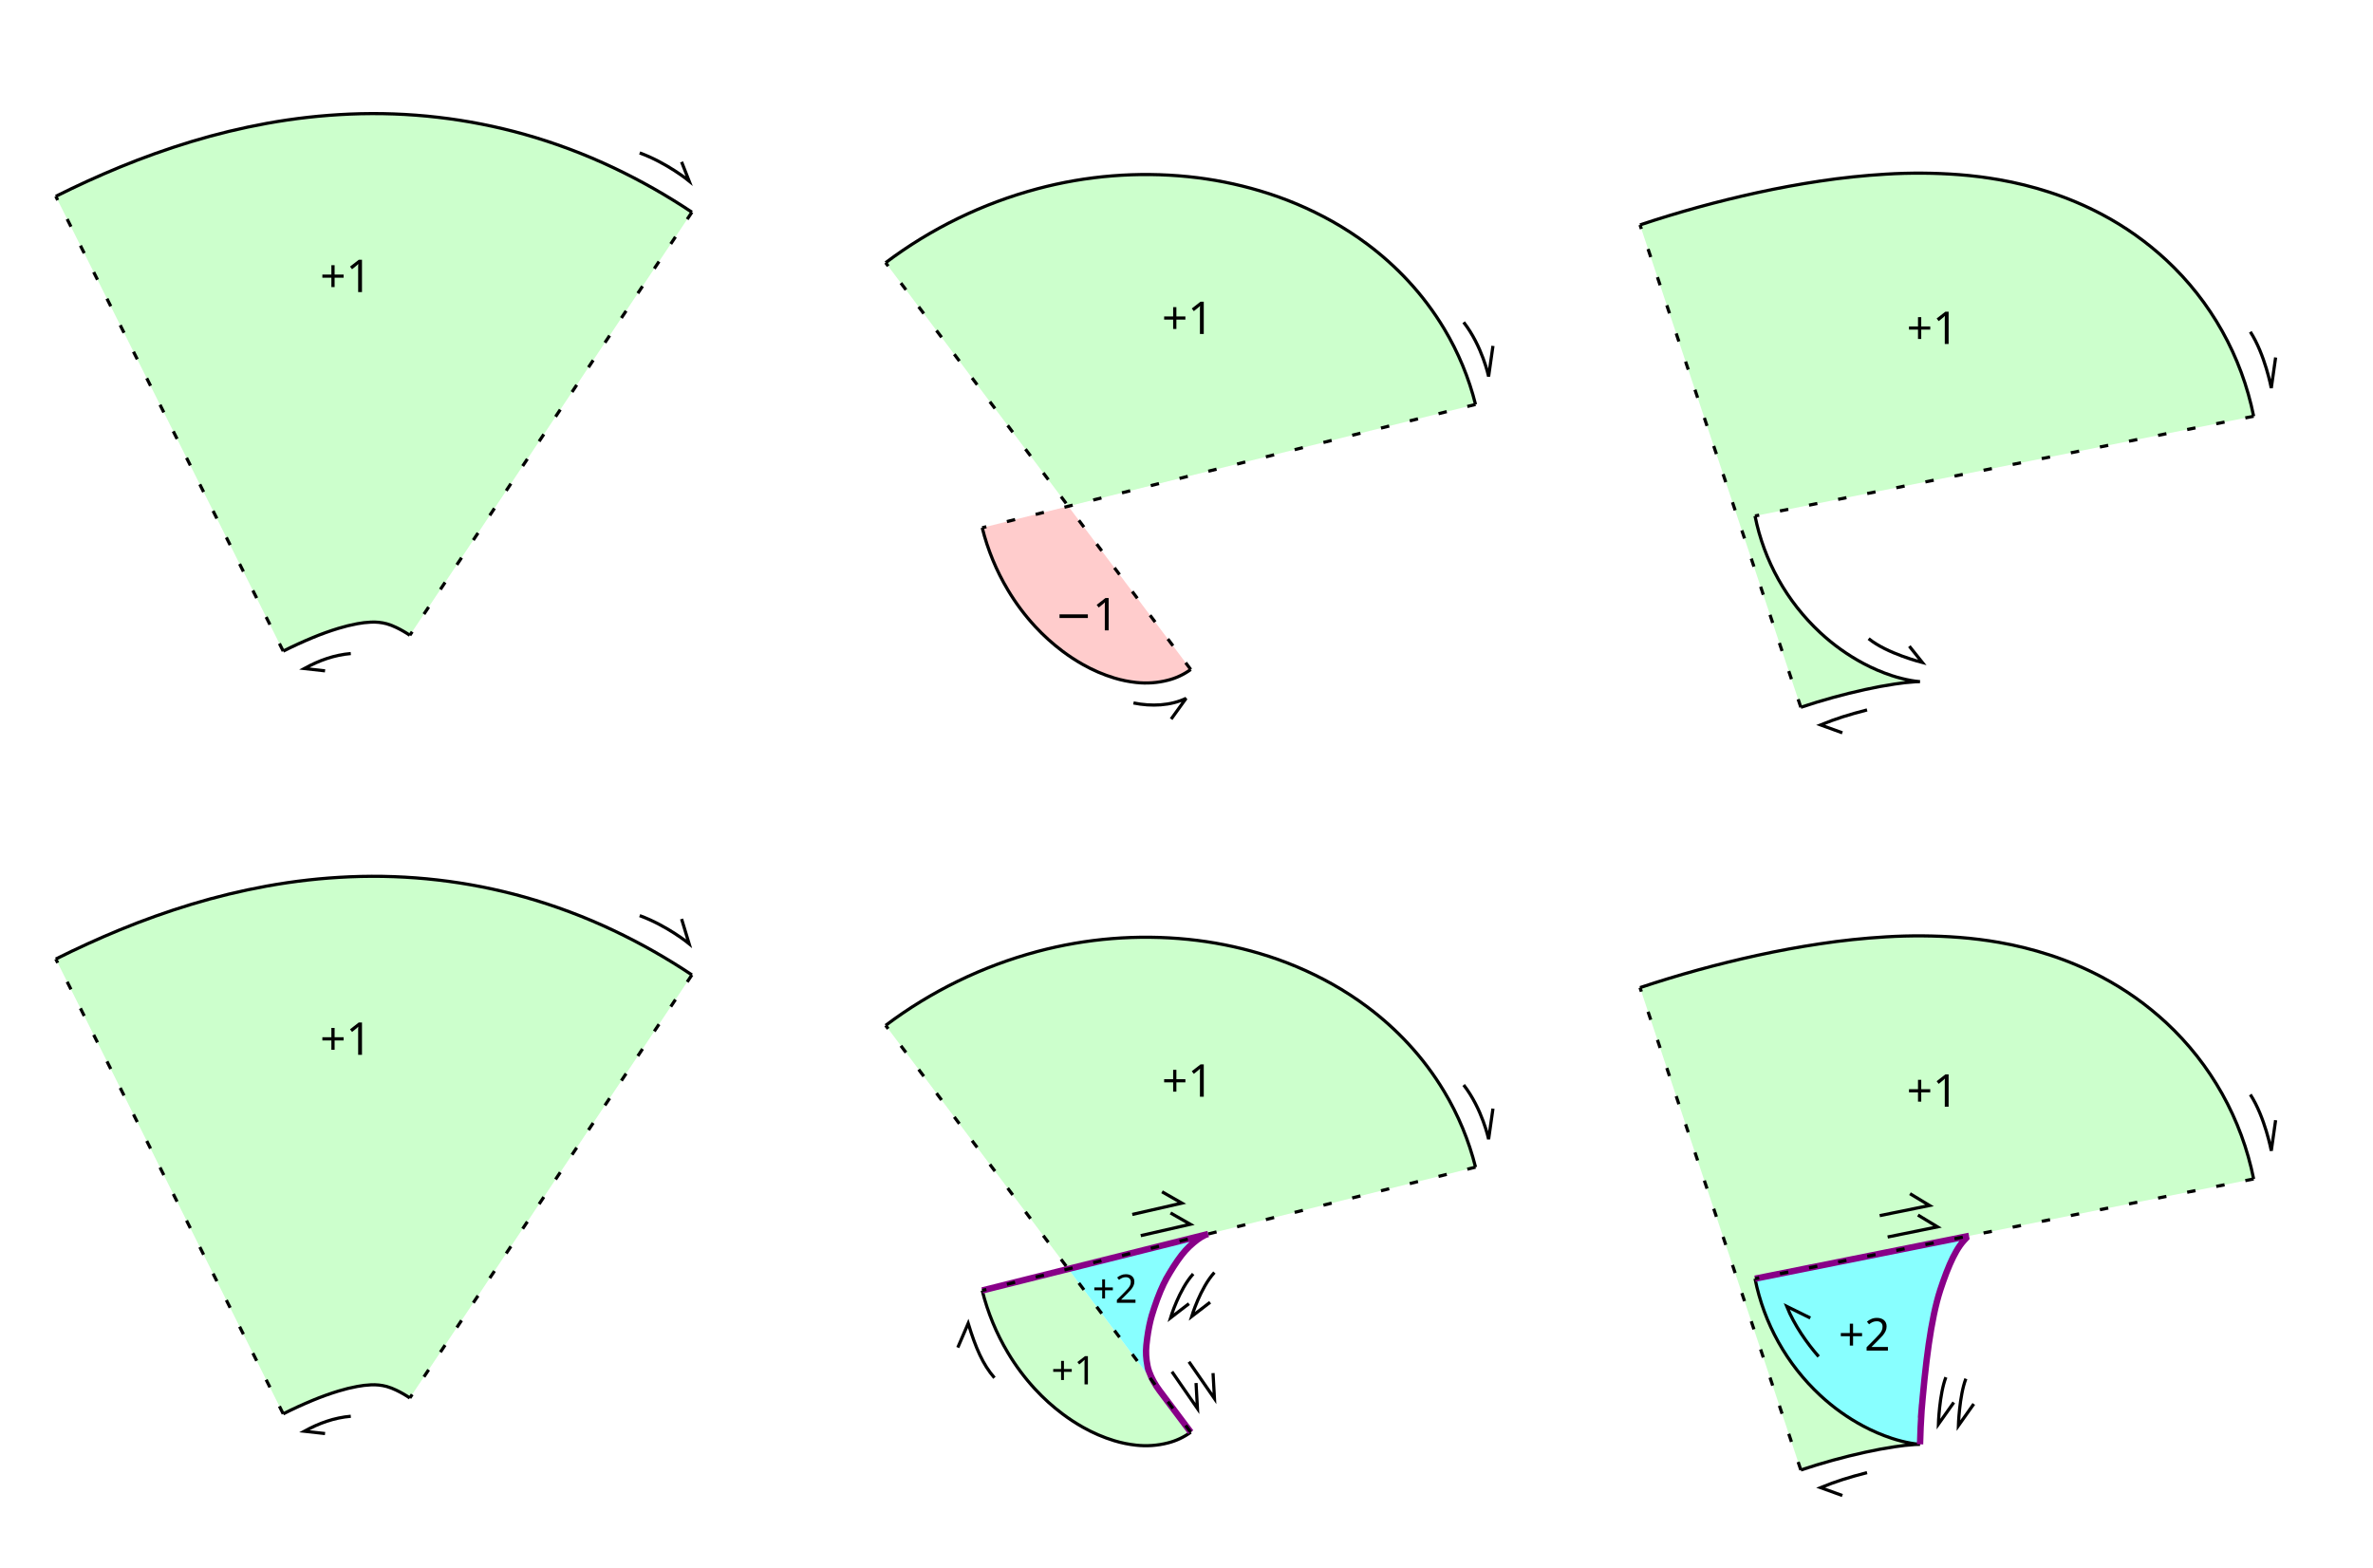
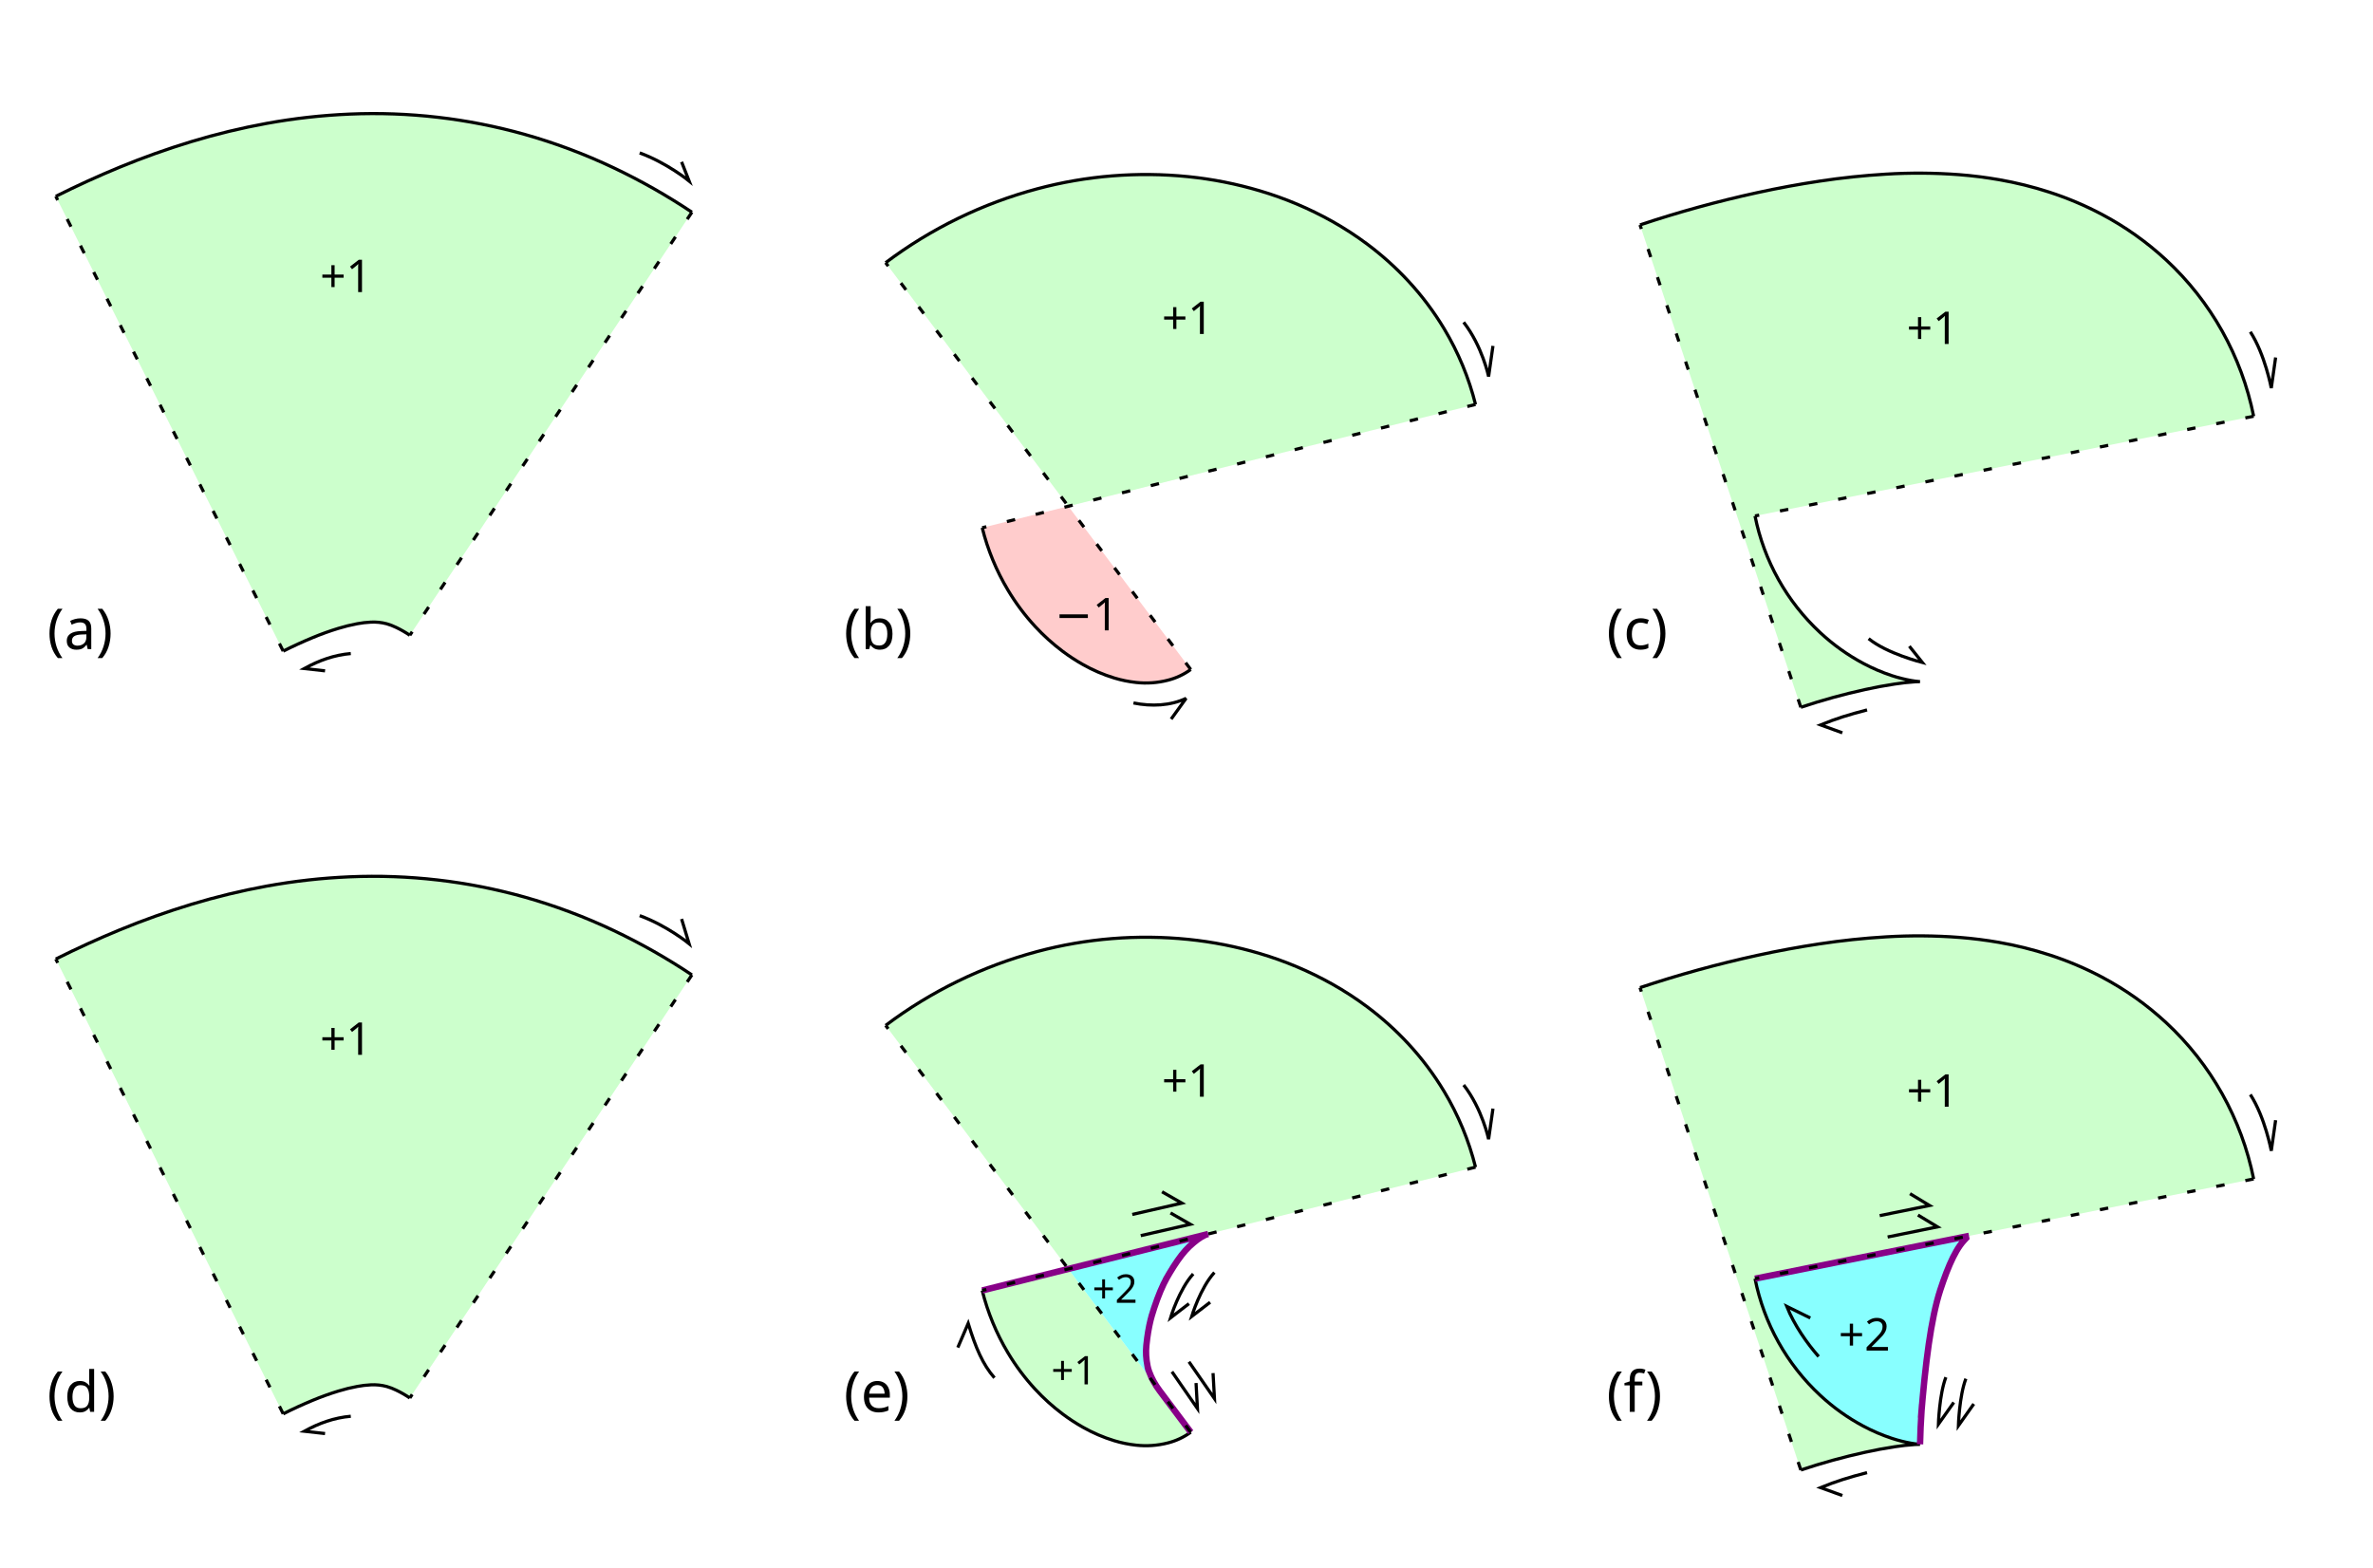
<svg xmlns="http://www.w3.org/2000/svg" width="560" height="370" viewBox="0 0 560 370" version="1.1" id="svg64">
  <defs id="defs68" />
  <style id="style2">
  path.dash {
    stroke-dasharray: 2 5;
  }
  </style>
  <g id="g28">
    <path d="m 13.167,46.334 a 224.109,224.109 0 0 1 15.102,-6.888 186.382,186.382 0 0 1 16.88,-6.023 160.281,160.281 0 0 1 17.786,-4.305 143.316,143.316 0 0 1 19.567,-2.191 132.01,132.01 0 0 1 41.243,4.767 134.36,134.36 0 0 1 21.08,7.912 145.417,145.417 0 0 1 18.457,10.471 l -66.564,99.846 a 25.417,25.417 0 0 0 -3.217,-1.846 14.36,14.36 0 0 0 -2.246,-0.865 12.011,12.011 0 0 0 -3.757,-0.389 23.316,23.316 0 0 0 -3.181,0.375 40.281,40.281 0 0 0 -4.466,1.098 66.382,66.382 0 0 0 -6.008,2.159 104.11,104.11 0 0 0 -7.01,3.211 z" fill="#ccffcc" id="path4" />
    <path d="m 13.167,46.334 a 224.109,224.109 0 0 1 15.102,-6.888 186.382,186.382 0 0 1 16.88,-6.023 160.281,160.281 0 0 1 17.786,-4.305 143.316,143.316 0 0 1 19.567,-2.191 132.01,132.01 0 0 1 41.243,4.767 134.36,134.36 0 0 1 21.08,7.912 145.417,145.417 0 0 1 18.457,10.471 m -66.564,99.846 a 25.417,25.417 0 0 0 -3.217,-1.846 14.36,14.36 0 0 0 -2.246,-0.865 12.011,12.011 0 0 0 -3.757,-0.389 23.316,23.316 0 0 0 -3.181,0.375 40.281,40.281 0 0 0 -4.466,1.098 66.382,66.382 0 0 0 -6.008,2.159 104.11,104.11 0 0 0 -7.01,3.211" fill="none" stroke="#000000" stroke-width="0.75" id="path6" />
    <path class="dash" d="M 66.833,153.666 13.167,46.334 m 150.115,3.743 -66.564,99.846" fill="none" stroke="#000000" stroke-width="0.75" id="path8" />
    <g transform="translate(30)" id="g18">
      <path d="m 179,62 a 104.343,104.343 0 0 1 35.784,-17.442 99.172,99.172 0 0 1 35.61,-2.868 92.078,92.078 0 0 1 16.946,3.353 83.377,83.377 0 0 1 17.013,7.178 76.325,76.325 0 0 1 8.343,5.427 71.787,71.787 0 0 1 9.634,8.666 68.193,68.193 0 0 1 8.487,11.299 65.773,65.773 0 0 1 7.392,17.835 l -96.104,24.026 z" fill="#ccffcc" id="path10" />
      <path d="M 222.105,119.474 251,158 a 15.659,15.659 0 0 1 -5.409,2.536 20.829,20.829 0 0 1 -7.485,0.524 27.922,27.922 0 0 1 -5.133,-1.044 36.624,36.624 0 0 1 -7.451,-3.206 43.675,43.675 0 0 1 -4.767,-3.117 48.213,48.213 0 0 1 -6.46,-5.831 51.807,51.807 0 0 1 -6.43,-8.597 54.227,54.227 0 0 1 -6.074,-14.713 z" fill="#ffcccc" id="path12" />
      <path d="m 179,62 a 104.343,104.343 0 0 1 35.784,-17.442 99.172,99.172 0 0 1 35.61,-2.868 92.078,92.078 0 0 1 16.946,3.353 83.377,83.377 0 0 1 17.013,7.178 76.325,76.325 0 0 1 8.343,5.427 71.787,71.787 0 0 1 9.634,8.666 68.193,68.193 0 0 1 8.487,11.299 65.773,65.773 0 0 1 7.392,17.835 M 251,158 a 15.659,15.659 0 0 1 -5.409,2.536 20.829,20.829 0 0 1 -7.485,0.524 27.922,27.922 0 0 1 -5.133,-1.044 36.624,36.624 0 0 1 -7.451,-3.206 43.675,43.675 0 0 1 -4.767,-3.117 48.213,48.213 0 0 1 -6.46,-5.831 51.807,51.807 0 0 1 -6.43,-8.597 54.227,54.227 0 0 1 -6.074,-14.713" fill="none" stroke="#000000" stroke-width="0.75" id="path14" />
      <path class="dash" d="M 318.209,95.448 201.791,124.552 M 251,158 179,62" fill="none" stroke="#000000" stroke-width="0.75" id="path16" />
    </g>
    <g transform="translate(60)" id="g26">
      <path d="m 327.026,53.079 a 267.609,267.609 0 0 1 27.635,-7.609 225.306,225.306 0 0 1 14.77,-2.725 173.944,173.944 0 0 1 15.613,-1.645 126.346,126.346 0 0 1 17.332,0.125 100.336,100.336 0 0 1 9.38,1.181 86.906,86.906 0 0 1 11.908,2.956 77.587,77.587 0 0 1 12.38,5.24 71.769,71.769 0 0 1 15.131,10.737 68.721,68.721 0 0 1 20.66,36.894 l -117.67,23.534 a 51.279,51.279 0 0 0 15.395,27.543 48.231,48.231 0 0 0 10.147,7.245 42.413,42.413 0 0 0 6.754,2.895 33.094,33.094 0 0 0 4.53,1.146 19.664,19.664 0 0 0 1.836,0.249 5.131,5.131 0 0 0 0.281,0.017 14,14 0 0 0 -1.152,0.038 53.944,53.944 0 0 0 -4.84,0.535 105.306,105.306 0 0 0 -6.902,1.283 147.609,147.609 0 0 0 -15.24,4.203" fill="#ccffcc" id="path20" />
      <path d="m 327.026,53.079 a 267.609,267.609 0 0 1 27.635,-7.609 225.306,225.306 0 0 1 14.77,-2.725 173.944,173.944 0 0 1 15.613,-1.645 126.346,126.346 0 0 1 17.332,0.125 100.336,100.336 0 0 1 9.38,1.181 86.906,86.906 0 0 1 11.908,2.956 77.587,77.587 0 0 1 12.38,5.24 71.769,71.769 0 0 1 15.131,10.737 68.721,68.721 0 0 1 20.66,36.894 m -117.67,23.534 a 51.279,51.279 0 0 0 15.395,27.543 48.231,48.231 0 0 0 10.147,7.245 42.413,42.413 0 0 0 6.754,2.895 33.094,33.094 0 0 0 4.53,1.146 19.664,19.664 0 0 0 1.836,0.249 5.131,5.131 0 0 0 0.281,0.017 14,14 0 0 0 -1.152,0.038 53.944,53.944 0 0 0 -4.84,0.535 105.306,105.306 0 0 0 -6.902,1.283 147.609,147.609 0 0 0 -15.24,4.203" stroke="#000000" stroke-width="0.75" fill="none" id="path22" />
      <path class="dash" d="m 471.835,98.233 -117.67,23.534 m 10.809,45.154 -37.948,-113.842" fill="none" stroke="#000000" stroke-width="0.75" id="path24" />
    </g>
  </g>
  <text xml:space="preserve" style="font-style:normal;font-weight:normal;font-size:10.667px;line-height:1.25;font-family:sans-serif;fill:#000000;fill-opacity:1;stroke:none" x="248.912" y="148.766" id="text6829-1-7">
    <tspan id="tspan6827-9-5" x="248.912" y="148.766" style="font-size:10.667px">−1</tspan>
  </text>
  <g transform="translate(0,180)" id="g62">
    <path d="m 13.167,46.334 a 224.109,224.109 0 0 1 15.102,-6.888 186.382,186.382 0 0 1 16.88,-6.023 160.281,160.281 0 0 1 17.786,-4.305 143.316,143.316 0 0 1 19.567,-2.191 132.01,132.01 0 0 1 41.243,4.767 134.36,134.36 0 0 1 21.08,7.912 145.417,145.417 0 0 1 18.457,10.471 l -66.564,99.846 a 25.417,25.417 0 0 0 -3.217,-1.846 14.36,14.36 0 0 0 -2.246,-0.865 12.011,12.011 0 0 0 -3.757,-0.389 23.316,23.316 0 0 0 -3.181,0.375 40.281,40.281 0 0 0 -4.466,1.098 66.382,66.382 0 0 0 -6.008,2.159 104.11,104.11 0 0 0 -7.01,3.211 z" fill="#ccffcc" id="path30" />
    <path d="m 13.167,46.334 a 224.109,224.109 0 0 1 15.102,-6.888 186.382,186.382 0 0 1 16.88,-6.023 160.281,160.281 0 0 1 17.786,-4.305 143.316,143.316 0 0 1 19.567,-2.191 132.01,132.01 0 0 1 41.243,4.767 134.36,134.36 0 0 1 21.08,7.912 145.417,145.417 0 0 1 18.457,10.471 m -66.564,99.846 a 25.417,25.417 0 0 0 -3.217,-1.846 14.36,14.36 0 0 0 -2.246,-0.865 12.011,12.011 0 0 0 -3.757,-0.389 23.316,23.316 0 0 0 -3.181,0.375 40.281,40.281 0 0 0 -4.466,1.098 66.382,66.382 0 0 0 -6.008,2.159 104.11,104.11 0 0 0 -7.01,3.211" fill="none" stroke="#000000" stroke-width="0.75" id="path32" />
    <path class="dash" d="M 66.833,153.666 13.167,46.334 m 150.115,3.743 -66.564,99.846" fill="none" stroke="#000000" stroke-width="0.75" id="path34" />
    <g transform="translate(30)" id="g48">
      <path d="m 179,62 a 104.343,104.343 0 0 1 35.784,-17.442 99.172,99.172 0 0 1 35.61,-2.868 92.078,92.078 0 0 1 16.946,3.353 83.377,83.377 0 0 1 17.013,7.178 76.325,76.325 0 0 1 8.343,5.427 71.787,71.787 0 0 1 9.634,8.666 68.193,68.193 0 0 1 8.487,11.299 65.773,65.773 0 0 1 7.392,17.835 l -96.104,24.026 z" fill="#ccffcc" id="path36" />
      <path d="M 222.105,119.474 251,158 a 15.659,15.659 0 0 1 -5.409,2.536 20.829,20.829 0 0 1 -7.485,0.524 27.922,27.922 0 0 1 -5.133,-1.044 36.624,36.624 0 0 1 -7.451,-3.206 43.675,43.675 0 0 1 -4.767,-3.117 48.213,48.213 0 0 1 -6.46,-5.831 51.807,51.807 0 0 1 -6.43,-8.597 54.227,54.227 0 0 1 -6.074,-14.713 z" fill="#ccffcc" id="path38" />
      <path d="M 222.105,119.474 255.119,111.22 a 4.869,4.869 0 0 0 -0.816,0.291 7.754,7.754 0 0 0 -0.848,0.453 12.069,12.069 0 0 0 -0.879,0.596 18.399,18.399 0 0 0 -0.913,0.725 27.525,27.525 0 0 0 -0.954,0.846 l 0.012,-0.011 a 14.758,14.758 0 0 0 -0.944,0.964 21.16,21.16 0 0 0 -0.936,1.121 29.92,29.92 0 0 0 -0.935,1.271 41.767,41.767 0 0 0 -0.944,1.414 57.614,57.614 0 0 0 -0.957,1.554 78.595,78.595 0 0 0 -0.979,1.693 l 0.419,-0.746 a 28.385,28.385 0 0 0 -0.831,1.599 36.933,36.933 0 0 0 -0.782,1.744 47.697,47.697 0 0 0 -0.741,1.883 61.164,61.164 0 0 0 -0.706,2.019 77.911,77.911 0 0 0 -0.676,2.152 l 0.187,-0.625 a 29.865,29.865 0 0 0 -0.362,1.323 34.294,34.294 0 0 0 -0.313,1.379 39.297,39.297 0 0 0 -0.267,1.432 44.939,44.939 0 0 0 -0.223,1.485 51.29,51.29 0 0 0 -0.181,1.536 l -0.027,0.261 a 13.872,13.872 0 0 0 -0.069,1.152 15.226,15.226 0 0 0 0.023,1.177 16.697,16.697 0 0 0 0.113,1.197 18.292,18.292 0 0 0 0.201,1.21 20.022,20.022 0 0 0 0.284,1.219 l -0.273,-1.026 a 14.189,14.189 0 0 0 0.372,1.185 15.5,15.5 0 0 0 0.48,1.172 16.917,16.917 0 0 0 0.582,1.153 18.449,18.449 0 0 0 0.679,1.128 20.103,20.103 0 0 0 0.769,1.1 z" fill="#88ffff" id="path40" />
      <path d="m 179,62 a 104.343,104.343 0 0 1 35.784,-17.442 99.172,99.172 0 0 1 35.61,-2.868 92.078,92.078 0 0 1 16.946,3.353 83.377,83.377 0 0 1 17.013,7.178 76.325,76.325 0 0 1 8.343,5.427 71.787,71.787 0 0 1 9.634,8.666 68.193,68.193 0 0 1 8.487,11.299 65.773,65.773 0 0 1 7.392,17.835 M 251,158 a 15.659,15.659 0 0 1 -5.409,2.536 20.829,20.829 0 0 1 -7.485,0.524 27.922,27.922 0 0 1 -5.133,-1.044 36.624,36.624 0 0 1 -7.451,-3.206 43.675,43.675 0 0 1 -4.767,-3.117 48.213,48.213 0 0 1 -6.46,-5.831 51.807,51.807 0 0 1 -6.43,-8.597 54.227,54.227 0 0 1 -6.074,-14.713" fill="none" stroke="#000000" stroke-width="0.75" id="path42" />
      <path d="m 201.791,124.552 53.328,-13.332 a 4.869,4.869 0 0 0 -0.816,0.291 7.754,7.754 0 0 0 -0.848,0.453 12.069,12.069 0 0 0 -0.879,0.596 18.399,18.399 0 0 0 -0.913,0.725 27.525,27.525 0 0 0 -0.954,0.846 l 0.012,-0.011 a 14.758,14.758 0 0 0 -0.944,0.964 21.16,21.16 0 0 0 -0.936,1.121 29.92,29.92 0 0 0 -0.935,1.271 41.767,41.767 0 0 0 -0.944,1.414 57.614,57.614 0 0 0 -0.957,1.554 78.595,78.595 0 0 0 -0.979,1.693 l 0.419,-0.746 a 28.385,28.385 0 0 0 -0.831,1.599 36.933,36.933 0 0 0 -0.782,1.744 47.697,47.697 0 0 0 -0.741,1.883 61.164,61.164 0 0 0 -0.706,2.019 77.911,77.911 0 0 0 -0.676,2.152 l 0.187,-0.625 a 29.865,29.865 0 0 0 -0.362,1.323 34.294,34.294 0 0 0 -0.313,1.379 39.297,39.297 0 0 0 -0.267,1.432 44.939,44.939 0 0 0 -0.223,1.485 51.29,51.29 0 0 0 -0.181,1.536 l -0.027,0.261 a 13.872,13.872 0 0 0 -0.069,1.152 15.226,15.226 0 0 0 0.023,1.177 16.697,16.697 0 0 0 0.113,1.197 18.292,18.292 0 0 0 0.201,1.21 20.022,20.022 0 0 0 0.284,1.219 l -0.273,-1.026 a 14.189,14.189 0 0 0 0.372,1.185 15.5,15.5 0 0 0 0.48,1.172 16.917,16.917 0 0 0 0.582,1.153 18.449,18.449 0 0 0 0.679,1.128 20.103,20.103 0 0 0 0.769,1.1 L 251,158" fill="none" stroke="#880088" stroke-width="1.5" id="path44" />
      <path class="dash" d="M 318.209,95.448 201.791,124.552 M 251,158 179,62" fill="none" stroke="#000000" stroke-width="0.75" id="path46" />
    </g>
    <g transform="translate(60)" id="g60">
      <path d="m 327.026,53.079 a 267.609,267.609 0 0 1 27.635,-7.609 225.306,225.306 0 0 1 14.77,-2.725 173.944,173.944 0 0 1 15.613,-1.645 126.346,126.346 0 0 1 17.332,0.125 100.336,100.336 0 0 1 9.38,1.181 86.906,86.906 0 0 1 11.908,2.956 77.587,77.587 0 0 1 12.38,5.24 71.769,71.769 0 0 1 15.131,10.737 68.721,68.721 0 0 1 20.66,36.894 l -117.67,23.534 a 51.279,51.279 0 0 0 15.395,27.543 48.231,48.231 0 0 0 10.147,7.245 42.413,42.413 0 0 0 6.754,2.895 33.094,33.094 0 0 0 4.53,1.146 19.664,19.664 0 0 0 1.836,0.249 5.131,5.131 0 0 0 0.281,0.017 14,14 0 0 0 -1.152,0.038 53.944,53.944 0 0 0 -4.84,0.535 105.306,105.306 0 0 0 -6.902,1.283 147.609,147.609 0 0 0 -15.24,4.203" fill="#ccffcc" id="path50" />
      <path d="m 354.165,121.767 50.498,-10.1 a 0.682,0.682 0 0 0 -0.141,0.045 0.718,0.718 0 0 0 -0.129,0.074 0.755,0.755 0 0 0 -0.113,0.1 l -0.782,0.842 a 11.634,11.634 0 0 0 -0.919,1.135 17.297,17.297 0 0 0 -0.864,1.341 25.288,25.288 0 0 0 -0.821,1.529 36.408,36.408 0 0 0 -0.79,1.709 51.678,51.678 0 0 0 -0.77,1.884 72.397,72.397 0 0 0 -0.758,2.058 100.196,100.196 0 0 0 -0.756,2.233 l 0.092,-0.281 a 47.849,47.849 0 0 0 -0.819,2.817 68.056,68.056 0 0 0 -0.72,3.09 95.52,95.52 0 0 0 -0.639,3.361 132.428,132.428 0 0 0 -0.574,3.634 181.506,181.506 0 0 0 -0.518,3.912 246.133,246.133 0 0 0 -0.474,4.195 330.458,330.458 0 0 0 -0.437,4.487 439.549,439.549 0 0 0 -0.407,4.785 l 0.255,-3.195 a 139.318,139.318 0 0 0 -0.106,1.428 180.398,180.398 0 0 0 -0.365,8.012 5.131,5.131 0 0 1 -0.281,-0.017 19.664,19.664 0 0 1 -1.836,-0.249 33.094,33.094 0 0 1 -4.53,-1.146 42.413,42.413 0 0 1 -6.754,-2.895 48.231,48.231 0 0 1 -10.147,-7.245 51.279,51.279 0 0 1 -15.395,-27.543" fill="#88ffff" id="path52" />
      <path d="m 327.026,53.079 a 267.609,267.609 0 0 1 27.635,-7.609 225.306,225.306 0 0 1 14.77,-2.725 173.944,173.944 0 0 1 15.613,-1.645 126.346,126.346 0 0 1 17.332,0.125 100.336,100.336 0 0 1 9.38,1.181 86.906,86.906 0 0 1 11.908,2.956 77.587,77.587 0 0 1 12.38,5.24 71.769,71.769 0 0 1 15.131,10.737 68.721,68.721 0 0 1 20.66,36.894 m -117.67,23.534 a 51.279,51.279 0 0 0 15.395,27.543 48.231,48.231 0 0 0 10.147,7.245 42.413,42.413 0 0 0 6.754,2.895 33.094,33.094 0 0 0 4.53,1.146 19.664,19.664 0 0 0 1.836,0.249 5.131,5.131 0 0 0 0.281,0.017 14,14 0 0 0 -1.152,0.038 53.944,53.944 0 0 0 -4.84,0.535 105.306,105.306 0 0 0 -6.902,1.283 147.609,147.609 0 0 0 -15.24,4.203" stroke="#000000" fill="none" stroke-width="0.75" id="path54" />
      <path d="m 354.165,121.767 50.498,-10.1 a 0.682,0.682 0 0 0 -0.141,0.045 0.718,0.718 0 0 0 -0.129,0.074 0.755,0.755 0 0 0 -0.113,0.1 l -0.782,0.842 a 11.634,11.634 0 0 0 -0.919,1.135 17.297,17.297 0 0 0 -0.864,1.341 25.288,25.288 0 0 0 -0.821,1.529 36.408,36.408 0 0 0 -0.79,1.709 51.678,51.678 0 0 0 -0.77,1.884 72.397,72.397 0 0 0 -0.758,2.058 100.196,100.196 0 0 0 -0.756,2.233 l 0.092,-0.281 a 47.849,47.849 0 0 0 -0.819,2.817 68.056,68.056 0 0 0 -0.72,3.09 95.52,95.52 0 0 0 -0.639,3.361 132.428,132.428 0 0 0 -0.574,3.634 181.506,181.506 0 0 0 -0.518,3.912 246.133,246.133 0 0 0 -0.474,4.195 330.458,330.458 0 0 0 -0.437,4.487 439.549,439.549 0 0 0 -0.407,4.785 l 0.255,-3.195 a 139.318,139.318 0 0 0 -0.106,1.428 180.398,180.398 0 0 0 -0.365,8.012" fill="none" stroke="#880088" stroke-width="1.5" id="path56" />
      <path class="dash" d="m 471.835,98.233 -117.67,23.534 m 10.809,45.154 -37.948,-113.842" fill="none" stroke="#000000" stroke-width="0.75" id="path58" />
    </g>
  </g>
  <path style="fill:none;stroke:#000000;stroke-width:0.75;stroke-linecap:butt;stroke-linejoin:miter;stroke-miterlimit:4;stroke-dasharray:none;stroke-opacity:1" d="m 150.958,36.089 c 6.456,2.351 11.659,6.619 11.659,6.619 L 160.847,38.207" id="path986" />
  <path style="font-variation-settings:normal;opacity:1;vector-effect:none;fill:none;fill-opacity:1;stroke:#000000;stroke-width:0.75;stroke-linecap:butt;stroke-linejoin:miter;stroke-miterlimit:4;stroke-dasharray:none;stroke-dashoffset:0;stroke-opacity:1;-inkscape-stroke:none;stop-color:#000000;stop-opacity:1" d="m 345.406,256.051 c 4.395,5.648 5.888,12.803 5.888,12.803 l 1.027,-7.22" id="path986-71" />
  <path style="font-variation-settings:normal;vector-effect:none;fill:none;fill-opacity:1;stroke:#000000;stroke-width:0.75;stroke-linecap:butt;stroke-linejoin:miter;stroke-miterlimit:4;stroke-dasharray:none;stroke-dashoffset:0;stroke-opacity:1;-inkscape-stroke:none;stop-color:#000000" d="m 345.406,76.051 c 4.395,5.648 5.888,12.803 5.888,12.803 l 1.027,-7.22" id="path986-71-3" />
  <text xml:space="preserve" style="font-style:normal;font-weight:normal;font-size:10.667px;line-height:1.25;font-family:sans-serif;fill:#000000;fill-opacity:1;stroke:none" x="433.877" y="318.739" id="text6829-1-6-2-3">
    <tspan id="tspan6827-9-50-6-8" x="433.877" y="318.739" style="font-size:10.667px">+2</tspan>
  </text>
  <text xml:space="preserve" style="font-style:normal;font-weight:normal;font-size:9.333px;line-height:1.25;font-family:sans-serif;fill:#000000;fill-opacity:1;stroke:none" x="257.777" y="307.464" id="text6829-1-6-2-3-7">
    <tspan id="tspan6827-9-50-6-8-7" x="257.777" y="307.464" style="font-size:9.333px">+2</tspan>
  </text>
  <path style="font-variation-settings:normal;vector-effect:none;fill:none;fill-opacity:1;stroke:#000000;stroke-width:0.75;stroke-linecap:butt;stroke-linejoin:miter;stroke-miterlimit:4;stroke-dasharray:none;stroke-dashoffset:0;stroke-opacity:1;-inkscape-stroke:none;stop-color:#000000" d="m 531.051,78.311 c 3.458,5.336 4.944,13.275 4.944,13.275 l 1.027,-7.22" id="path986-71-7" />
  <path style="font-variation-settings:normal;vector-effect:none;fill:none;fill-opacity:1;stroke:#000000;stroke-width:0.75;stroke-linecap:butt;stroke-linejoin:miter;stroke-miterlimit:4;stroke-dasharray:none;stroke-dashoffset:0;stroke-opacity:1;-inkscape-stroke:none;stop-color:#000000" d="m 531.051,258.311 c 3.458,5.336 4.944,13.275 4.944,13.275 l 1.027,-7.22" id="path986-71-7-7" />
  <path style="fill:none;stroke:#000000;stroke-width:0.75;stroke-linecap:butt;stroke-linejoin:miter;stroke-miterlimit:4;stroke-dasharray:none;stroke-opacity:1" d="m 150.958,216.089 c 6.456,2.351 11.659,6.619 11.659,6.619 l -1.77,-5.828" id="path986-7" />
  <path style="fill:none;stroke:#000000;stroke-width:0.75;stroke-linecap:butt;stroke-linejoin:miter;stroke-miterlimit:4;stroke-dasharray:none;stroke-opacity:1" d="m 82.781,154.237 c -3.891,0.329 -7.508,1.628 -10.967,3.536 l 4.896,0.544 v 0" id="path1749" />
  <path style="fill:none;stroke:#000000;stroke-width:0.75;stroke-linecap:butt;stroke-linejoin:miter;stroke-miterlimit:4;stroke-dasharray:none;stroke-opacity:1" d="m 440.604,347.543 c -4.276,1.1 -7.27,2.024 -10.967,3.536 l 5.135,1.866" id="path1749-3-2" />
  <path style="fill:none;stroke:#000000;stroke-width:0.75;stroke-linecap:butt;stroke-linejoin:miter;stroke-miterlimit:4;stroke-dasharray:none;stroke-opacity:1" d="m 440.604,167.543 c -4.276,1.1 -7.27,2.024 -10.967,3.536 l 5.135,1.866" id="path1749-3-2-2" />
  <path style="fill:none;stroke:#000000;stroke-width:0.75;stroke-linecap:butt;stroke-linejoin:miter;stroke-miterlimit:4;stroke-dasharray:none;stroke-opacity:1" d="m 234.677,325.161 c -2.74,-3.124 -4.419,-7.058 -6.196,-12.841 l -2.451,5.7" id="path1749-3-2-9" />
  <path style="fill:none;stroke:#000000;stroke-width:0.75;stroke-linecap:butt;stroke-linejoin:miter;stroke-miterlimit:4;stroke-dasharray:none;stroke-opacity:1" d="m 429.18,320.143 c -2.74,-3.124 -5.757,-7.392 -7.534,-11.838 l 5.563,2.74" id="path1749-3-2-9-1" />
  <path style="fill:none;stroke:#000000;stroke-width:0.75;stroke-linecap:butt;stroke-linejoin:miter;stroke-miterlimit:4;stroke-dasharray:none;stroke-opacity:1" d="m 267.483,165.897 c 4.27,0.873 8.768,0.653 12.427,-1.088 l -3.536,4.896" id="path1749-9" />
  <path style="fill:none;stroke:#000000;stroke-width:0.75;stroke-linecap:butt;stroke-linejoin:miter;stroke-miterlimit:4;stroke-dasharray:none;stroke-opacity:1" d="m 82.781,334.238 c -3.891,0.329 -7.508,1.628 -10.967,3.536 l 4.896,0.544 v 0" id="path1749-8" />
  <path style="fill:none;stroke:#000000;stroke-width:0.75;stroke-linecap:butt;stroke-linejoin:miter;stroke-miterlimit:4;stroke-dasharray:none;stroke-opacity:1" d="m 440.976,150.718 c 4.307,3.536 12.679,5.633 12.679,5.633 l -3.073,-3.847" id="path3072" />
  <path style="fill:none;stroke:#000000;stroke-width:0.75;stroke-linecap:butt;stroke-linejoin:miter;stroke-miterlimit:4;stroke-dasharray:none;stroke-opacity:1" d="m 269.202,291.608 11.705,-2.675 -4.682,-2.675" id="path4680" />
  <path style="fill:none;stroke:#000000;stroke-width:0.75;stroke-linecap:butt;stroke-linejoin:miter;stroke-miterlimit:4;stroke-dasharray:none;stroke-opacity:1" d="m 267.202,286.611 11.705,-2.675 -4.682,-2.675" id="path4680-0" />
  <path style="fill:none;stroke:#000000;stroke-width:0.75;stroke-linecap:butt;stroke-linejoin:miter;stroke-miterlimit:4;stroke-dasharray:none;stroke-opacity:1" d="m 445.462,291.931 11.766,-2.39 -4.616,-2.788" id="path4680-5" />
  <path style="fill:none;stroke:#000000;stroke-width:0.75;stroke-linecap:butt;stroke-linejoin:miter;stroke-miterlimit:4;stroke-dasharray:none;stroke-opacity:1" d="m 443.584,286.888 11.766,-2.39 -4.616,-2.788" id="path4680-0-1" />
  <path style="fill:none;stroke:#000000;stroke-width:0.75;stroke-linecap:butt;stroke-linejoin:miter;stroke-miterlimit:4;stroke-dasharray:none;stroke-opacity:1" d="m 281.582,300.644 c -3.344,3.679 -5.351,10.367 -5.351,10.367 l 4.347,-3.344" id="path5170" />
  <path style="fill:none;stroke:#000000;stroke-width:0.75;stroke-linecap:butt;stroke-linejoin:miter;stroke-miterlimit:4;stroke-dasharray:none;stroke-opacity:1" d="m 276.566,323.719 6.02,8.695 -0.334,-6.02" id="path5444" />
  <path style="fill:none;stroke:#000000;stroke-width:0.75;stroke-linecap:butt;stroke-linejoin:miter;stroke-miterlimit:4;stroke-dasharray:none;stroke-opacity:1" d="m 280.579,321.378 6.02,8.695 -0.334,-6.02" id="path5444-6" />
  <path style="fill:none;stroke:#000000;stroke-width:0.75;stroke-linecap:butt;stroke-linejoin:miter;stroke-miterlimit:4;stroke-dasharray:none;stroke-opacity:1" d="m 286.579,300.31 c -3.344,3.679 -5.351,10.367 -5.351,10.367 l 4.347,-3.344" id="path5170-3" />
  <path style="fill:none;stroke:#000000;stroke-width:0.75;stroke-linecap:butt;stroke-linejoin:miter;stroke-miterlimit:4;stroke-dasharray:none;stroke-opacity:1" d="m 459.204,325.027 c -1.552,4.037 -1.766,11.084 -1.766,11.084 l 3.631,-5.136" id="path5170-1" />
  <path style="fill:none;stroke:#000000;stroke-width:0.75;stroke-linecap:butt;stroke-linejoin:miter;stroke-miterlimit:4;stroke-dasharray:none;stroke-opacity:1" d="m 463.921,325.385 c -1.552,4.037 -1.766,11.084 -1.766,11.084 l 3.631,-5.136" id="path5170-1-0" />
  <text xml:space="preserve" style="font-style:normal;font-weight:normal;font-size:10.667px;line-height:1.25;font-family:sans-serif;fill:#000000;fill-opacity:1;stroke:none" x="75.544" y="68.933" id="text6829">
    <tspan id="tspan6827" x="75.544" y="68.933" style="font-size:10.667px">+1</tspan>
  </text>
  <text xml:space="preserve" style="font-style:normal;font-weight:normal;font-size:10.667px;line-height:1.25;font-family:sans-serif;fill:#000000;fill-opacity:1;stroke:none" x="75.544" y="248.933" id="text6829-9">
    <tspan id="tspan6827-0" x="75.544" y="248.933" style="font-size:10.667px">+1</tspan>
  </text>
  <text xml:space="preserve" style="font-style:normal;font-weight:normal;font-size:10.667px;line-height:1.25;font-family:sans-serif;fill:#000000;fill-opacity:1;stroke:none" x="274.19" y="78.824" id="text6829-1">
    <tspan id="tspan6827-9" x="274.19" y="78.824" style="font-size:10.667px">+1</tspan>
  </text>
  <text xml:space="preserve" style="font-style:normal;font-weight:normal;font-size:10.667px;line-height:1.25;font-family:sans-serif;fill:#000000;fill-opacity:1;stroke:none" x="449.967" y="81.185" id="text6829-1-6">
    <tspan id="tspan6827-9-50" x="449.967" y="81.185" style="font-size:10.667px">+1</tspan>
  </text>
  <text xml:space="preserve" style="font-style:normal;font-weight:normal;font-size:10.667px;line-height:1.25;font-family:sans-serif;fill:#000000;fill-opacity:1;stroke:none" x="449.967" y="261.185" id="text6829-1-6-2">
    <tspan id="tspan6827-9-50-6" x="449.967" y="261.185" style="font-size:10.667px">+1</tspan>
  </text>
  <text xml:space="preserve" style="font-style:normal;font-weight:normal;font-size:10.667px;line-height:1.25;font-family:sans-serif;fill:#000000;fill-opacity:1;stroke:none" x="274.19" y="258.824" id="text6829-1-5">
    <tspan id="tspan6827-9-7" x="274.19" y="258.824" style="font-size:10.667px">+1</tspan>
  </text>
  <text xml:space="preserve" style="font-style:normal;font-weight:normal;font-size:9.333px;line-height:1.25;font-family:sans-serif;fill:#000000;fill-opacity:1;stroke:none" x="248.079" y="326.712" id="text6829-1-5-0">
    <tspan id="tspan6827-9-7-8" x="248.079" y="326.712" style="font-size:9.333px">+1</tspan>
  </text>
+   <text xml:space="preserve" style="font-size:13.333px;line-height:1.25;font-family:'Linux Libertine O';-inkscape-font-specification:'Linux Libertine O'" x="11.148" y="153.19" id="text1447">
+     <tspan id="tspan1445" x="11.148" y="153.19">(a)</tspan>
+   </text>
+   <text xml:space="preserve" style="font-size:13.333px;line-height:1.25;font-family:'Linux Libertine O';-inkscape-font-specification:'Linux Libertine O'" x="11.148" y="333.19" id="text1447-2">
+     <tspan x="11.148" y="333.19" id="tspan5341">(d)</tspan>
+   </text>
+   <text xml:space="preserve" style="font-size:13.333px;line-height:1.25;font-family:'Linux Libertine O';-inkscape-font-specification:'Linux Libertine O'" x="199.148" y="153.19" id="text1447-8">
+     <tspan id="tspan1445-1" x="199.148" y="153.19">(b)</tspan>
+   </text>
+   <text xml:space="preserve" style="font-size:13.333px;line-height:1.25;font-family:'Linux Libertine O';-inkscape-font-specification:'Linux Libertine O'" x="199.148" y="333.19" id="text1447-8-4">
+     <tspan id="tspan1445-1-0" x="199.148" y="333.19">(e)</tspan>
+   </text>
+   <text xml:space="preserve" style="font-size:13.333px;line-height:1.25;font-family:'Linux Libertine O';-inkscape-font-specification:'Linux Libertine O'" x="379.148" y="153.19" id="text1447-8-7">
+     <tspan x="379.148" y="153.19" id="tspan3442">(c)</tspan>
+   </text>
+   <text xml:space="preserve" style="font-size:13.333px;line-height:1.25;font-family:'Linux Libertine O';-inkscape-font-specification:'Linux Libertine O'" x="379.148" y="333.19" id="text1447-8-7-7">
+     <tspan x="379.148" y="333.19" id="tspan3442-5">(f)</tspan>
+   </text>
</svg>
